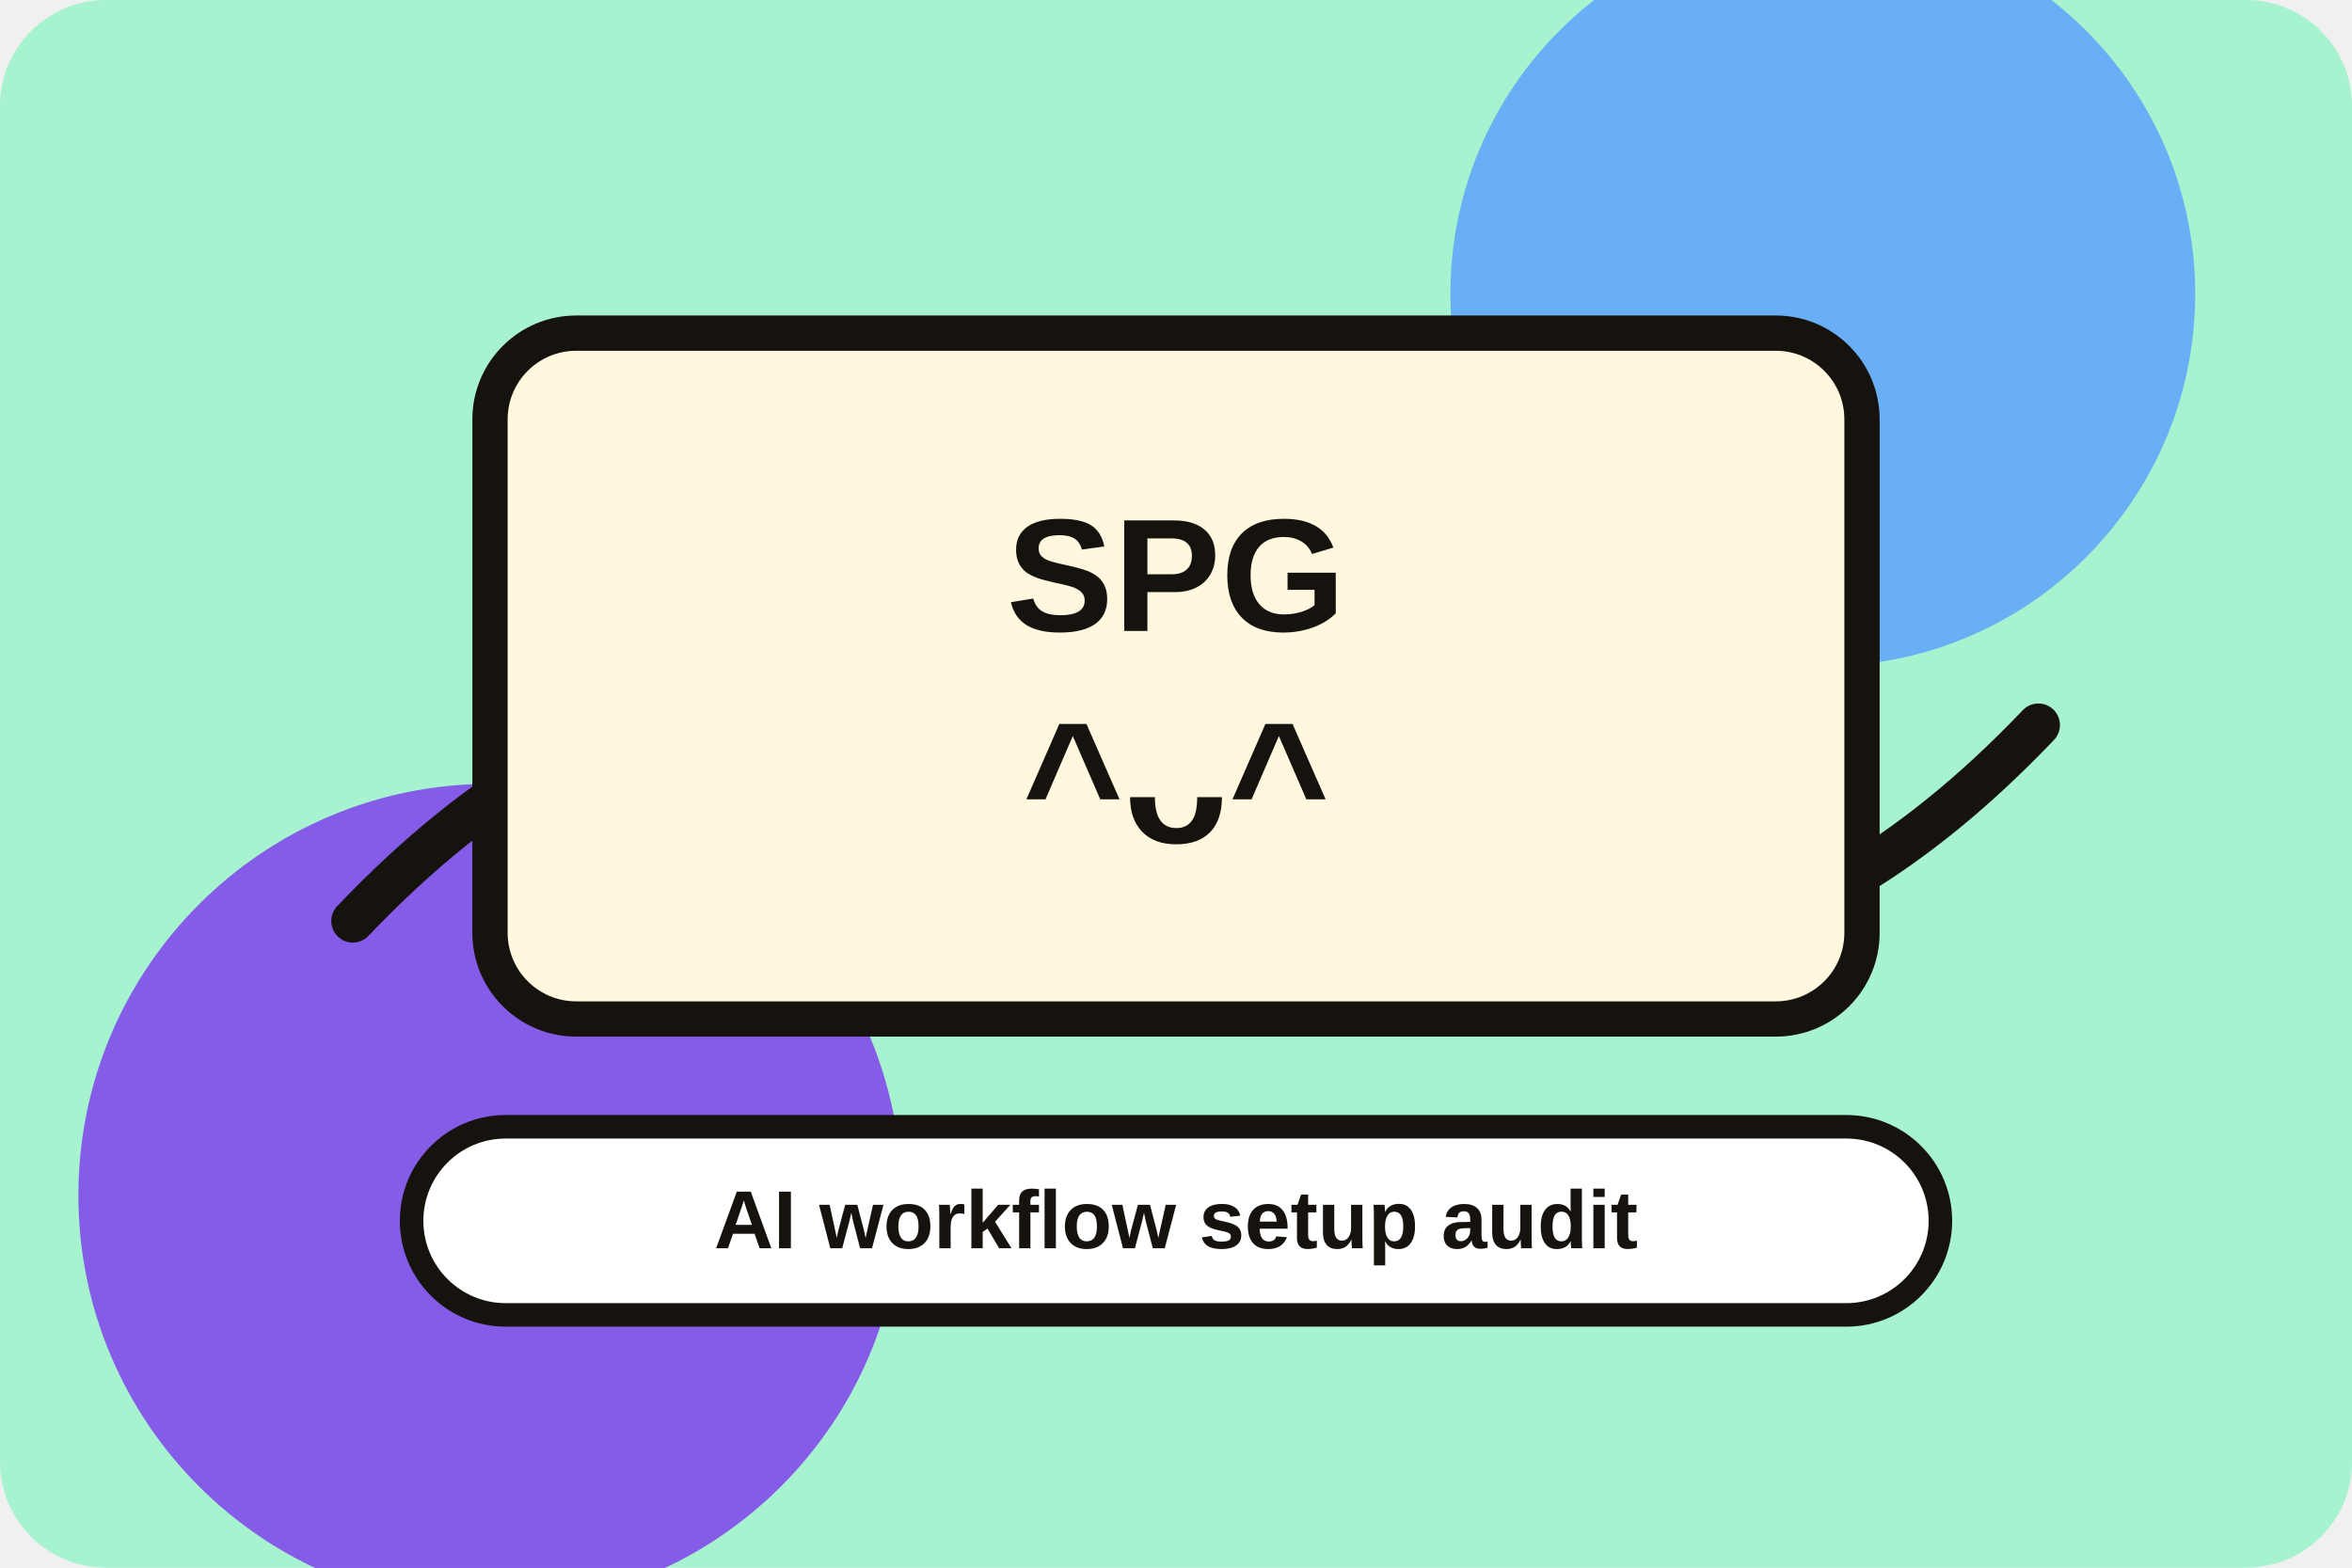
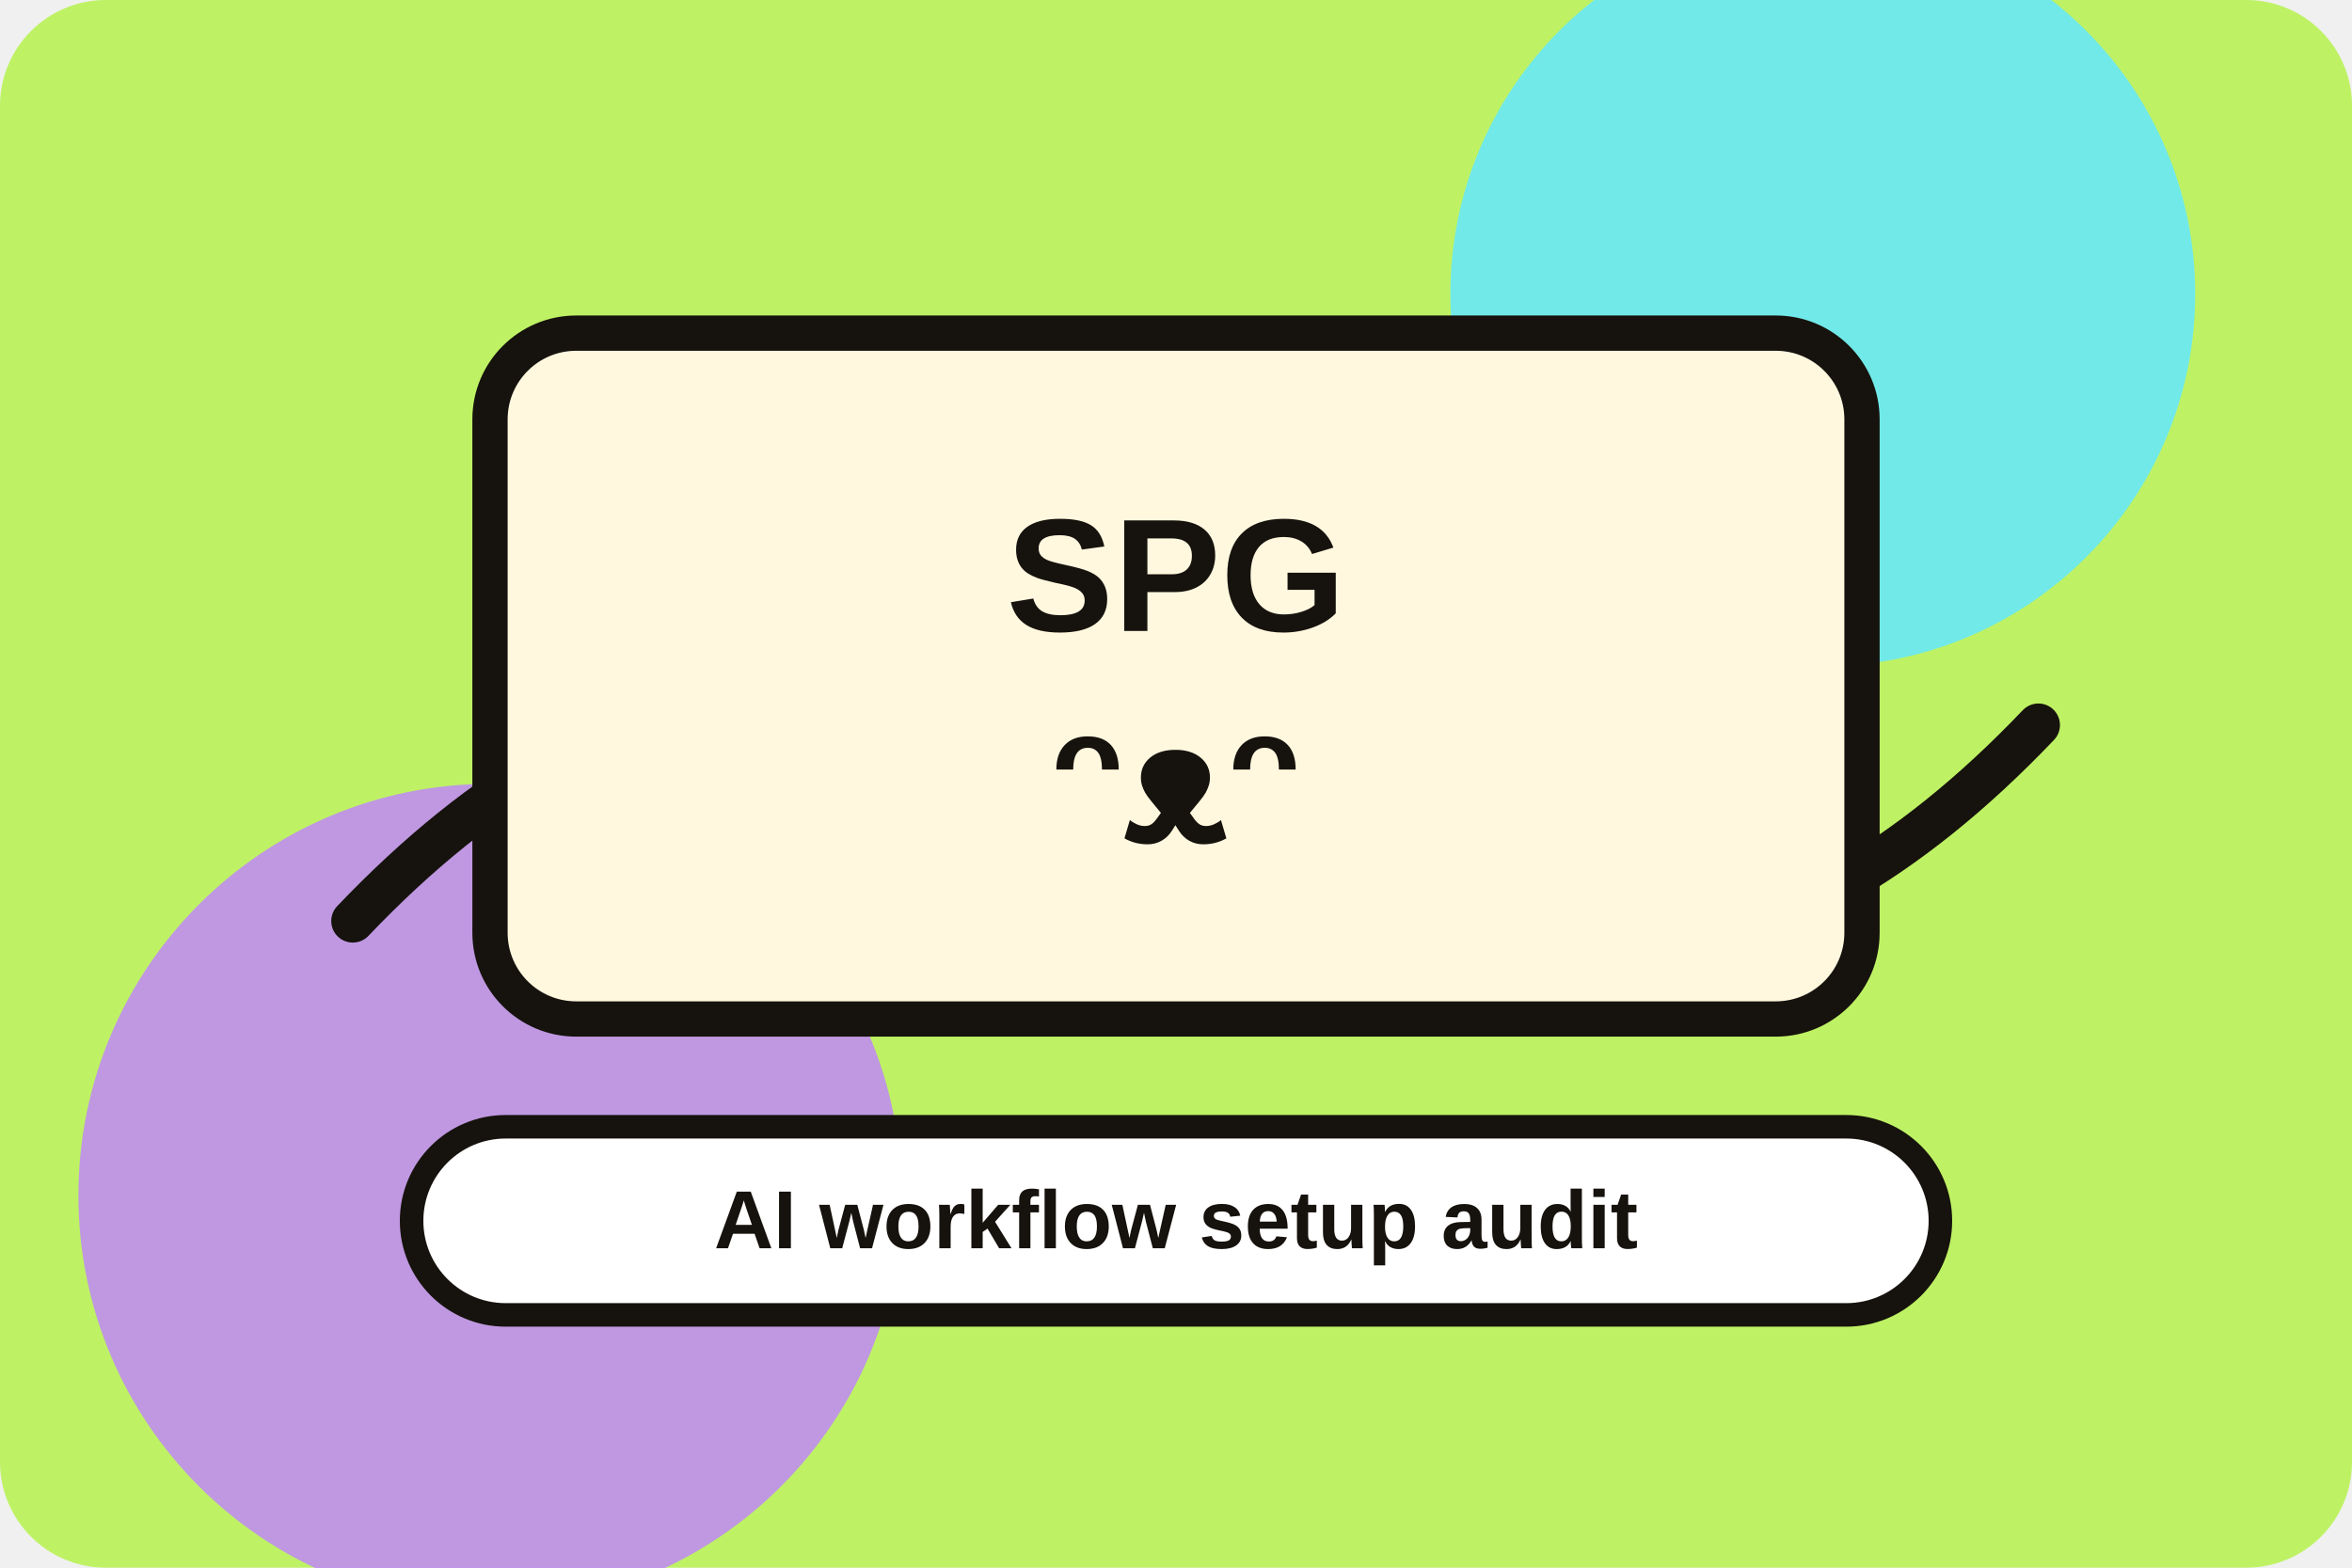
<svg xmlns="http://www.w3.org/2000/svg" viewBox="0 0 1200 800" role="img" aria-label="Original StuffPrettyGood cartoon image for AI workflow setup audit">
-   <rect width="1200" height="800" rx="54" fill="#a7f3d0" />
-   <circle cx="930" cy="150" r="190" fill="#60a5fa" opacity=".88" />
-   <circle cx="250" cy="610" r="210" fill="#7c3aed" opacity=".82" />
+   <rect width="1200" height="800" rx="54" fill="#bef264" />
+   <circle cx="930" cy="150" r="190" fill="#67e8f9" opacity=".88" />
+   <circle cx="250" cy="610" r="210" fill="#c084fc" opacity=".82" />
  <path d="M180 470 Q380 260 610 420 T1040 370" fill="none" stroke="#16120d" stroke-width="22" stroke-linecap="round" />
  <rect x="250" y="170" width="700" height="350" rx="44" fill="#fff8df" stroke="#16120d" stroke-width="18" />
  <text x="600" y="322" text-anchor="middle" font-size="82" font-family="Arial, sans-serif" font-weight="900" fill="#16120d">SPG</text>
-   <text x="600" y="430" text-anchor="middle" font-size="88" font-family="Arial, sans-serif" font-weight="900" fill="#16120d">^ᴗ^</text>
+   <text x="600" y="430" text-anchor="middle" font-size="88" font-family="Arial, sans-serif" font-weight="900" fill="#16120d">ᵔᴥᵔ</text>
  <rect x="210" y="575" width="780" height="96" rx="48" fill="#ffffff" stroke="#16120d" stroke-width="12" />
  <text x="600" y="637" text-anchor="middle" font-size="42" font-family="Arial, sans-serif" font-weight="900" fill="#16120d">AI workflow setup audit</text>
</svg>
